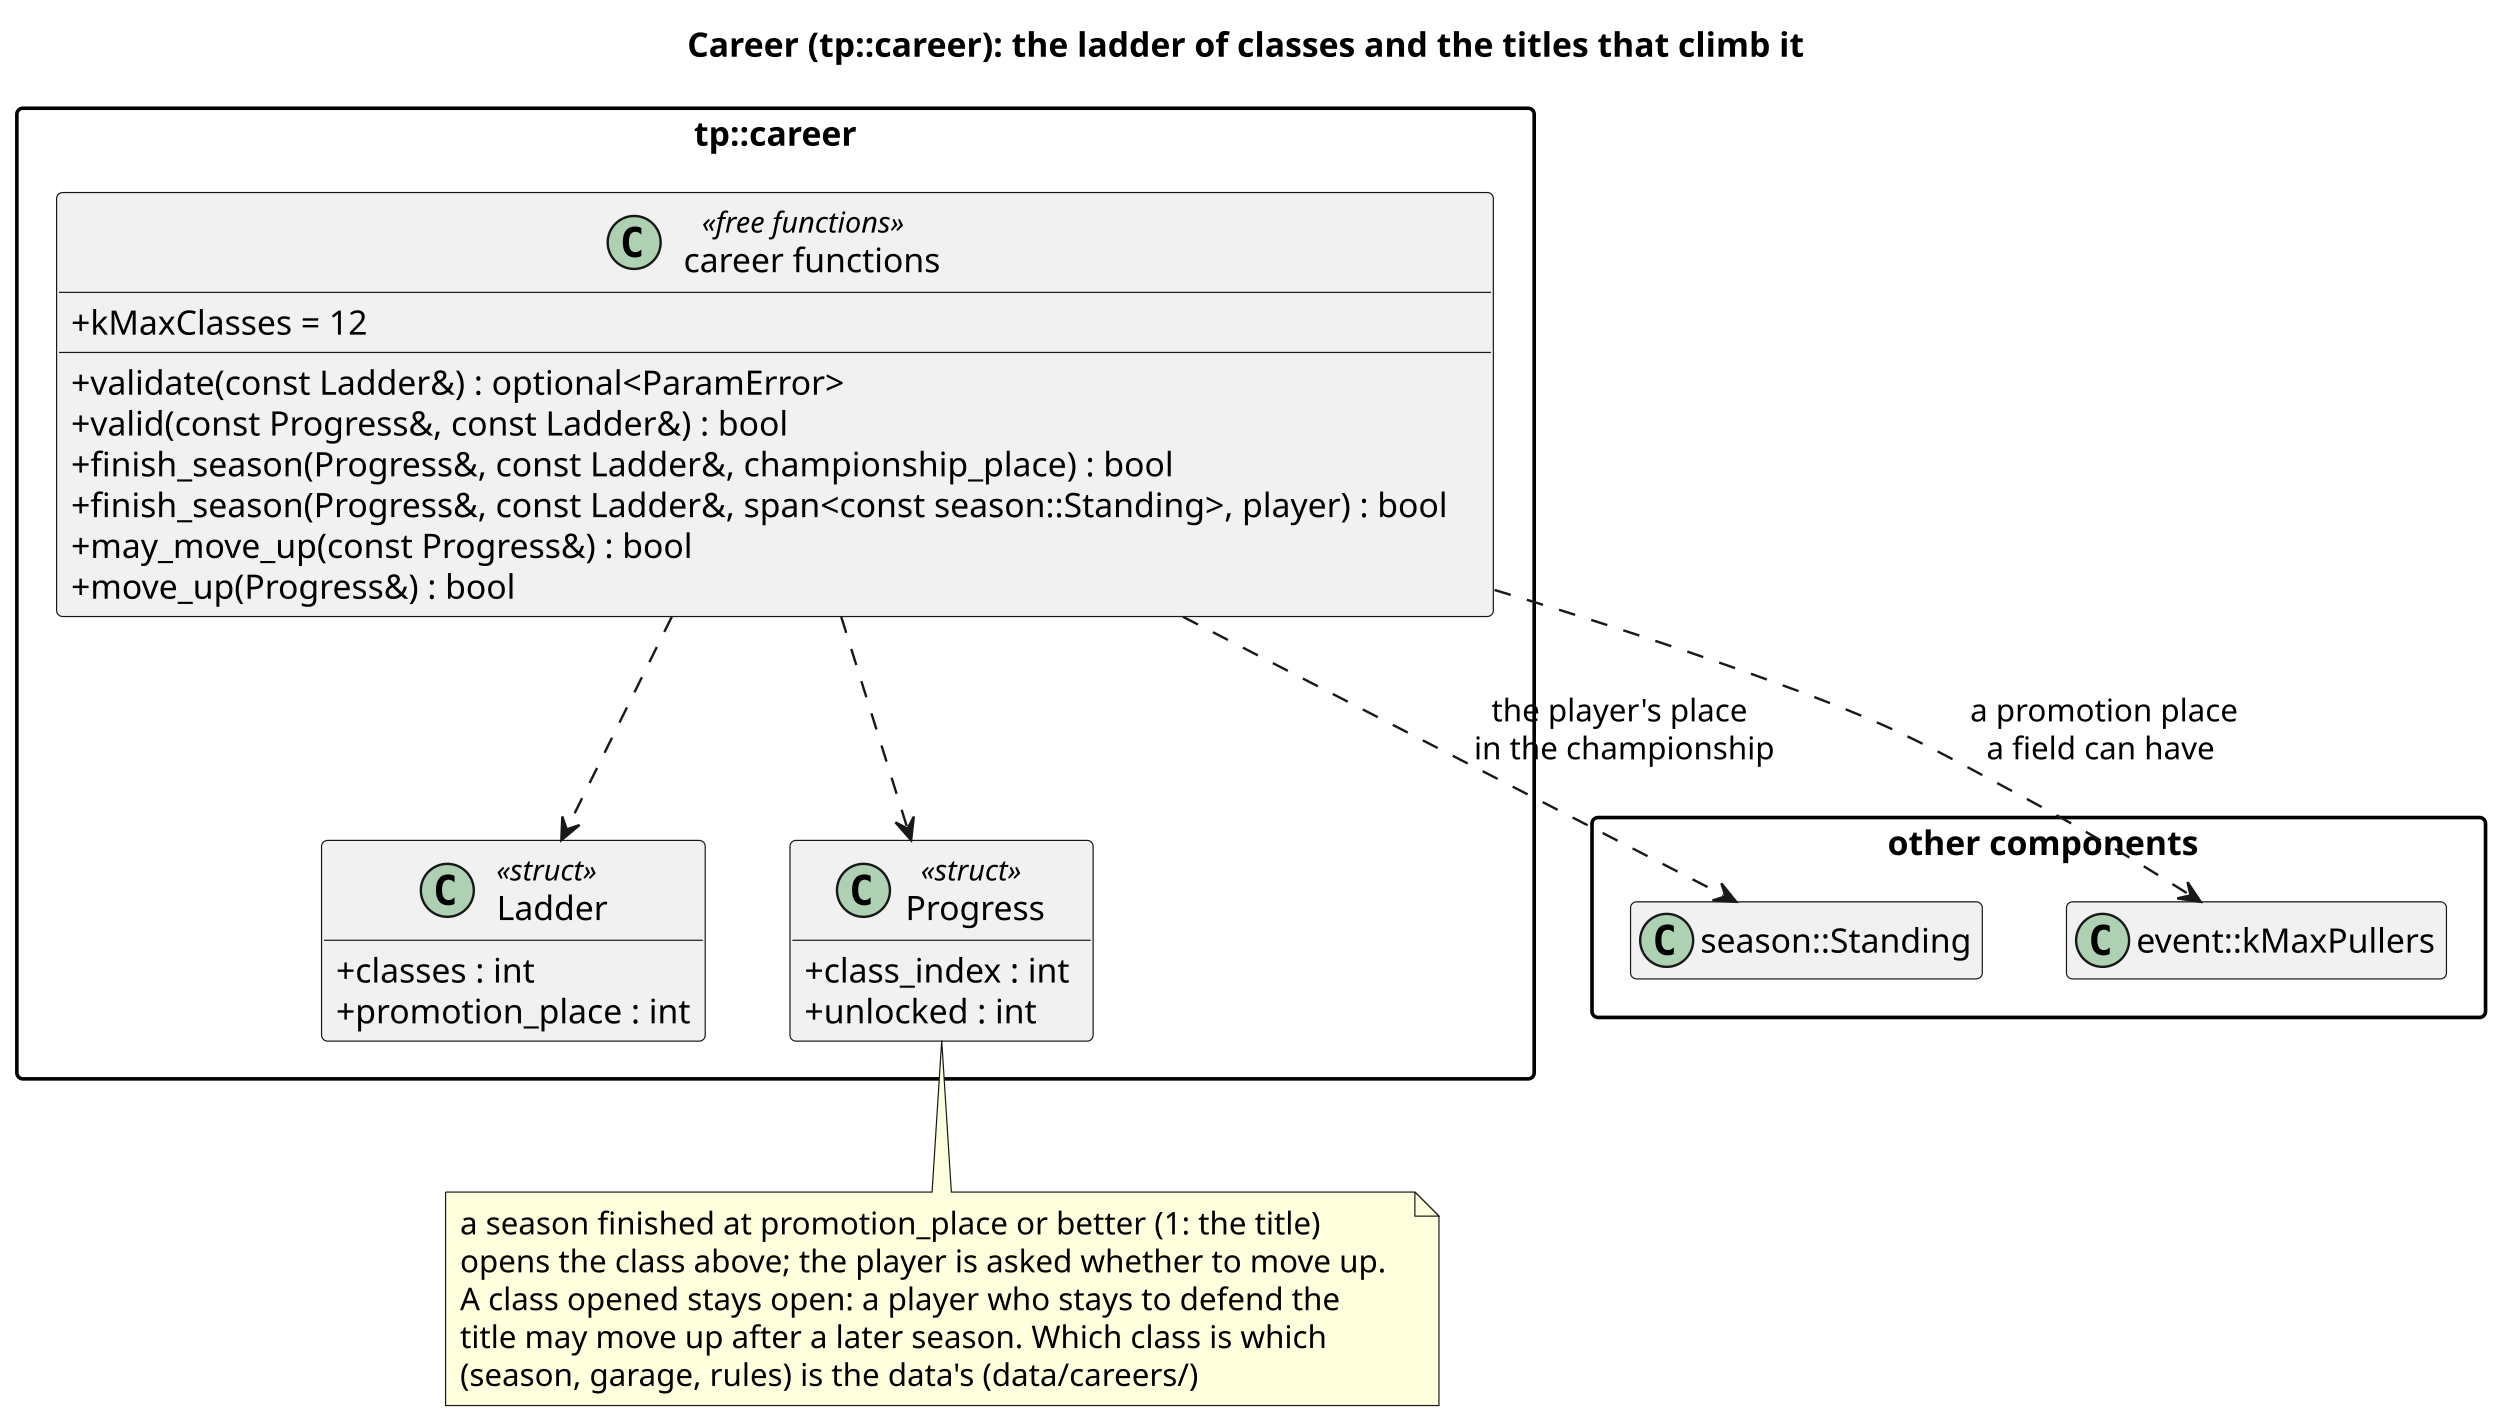
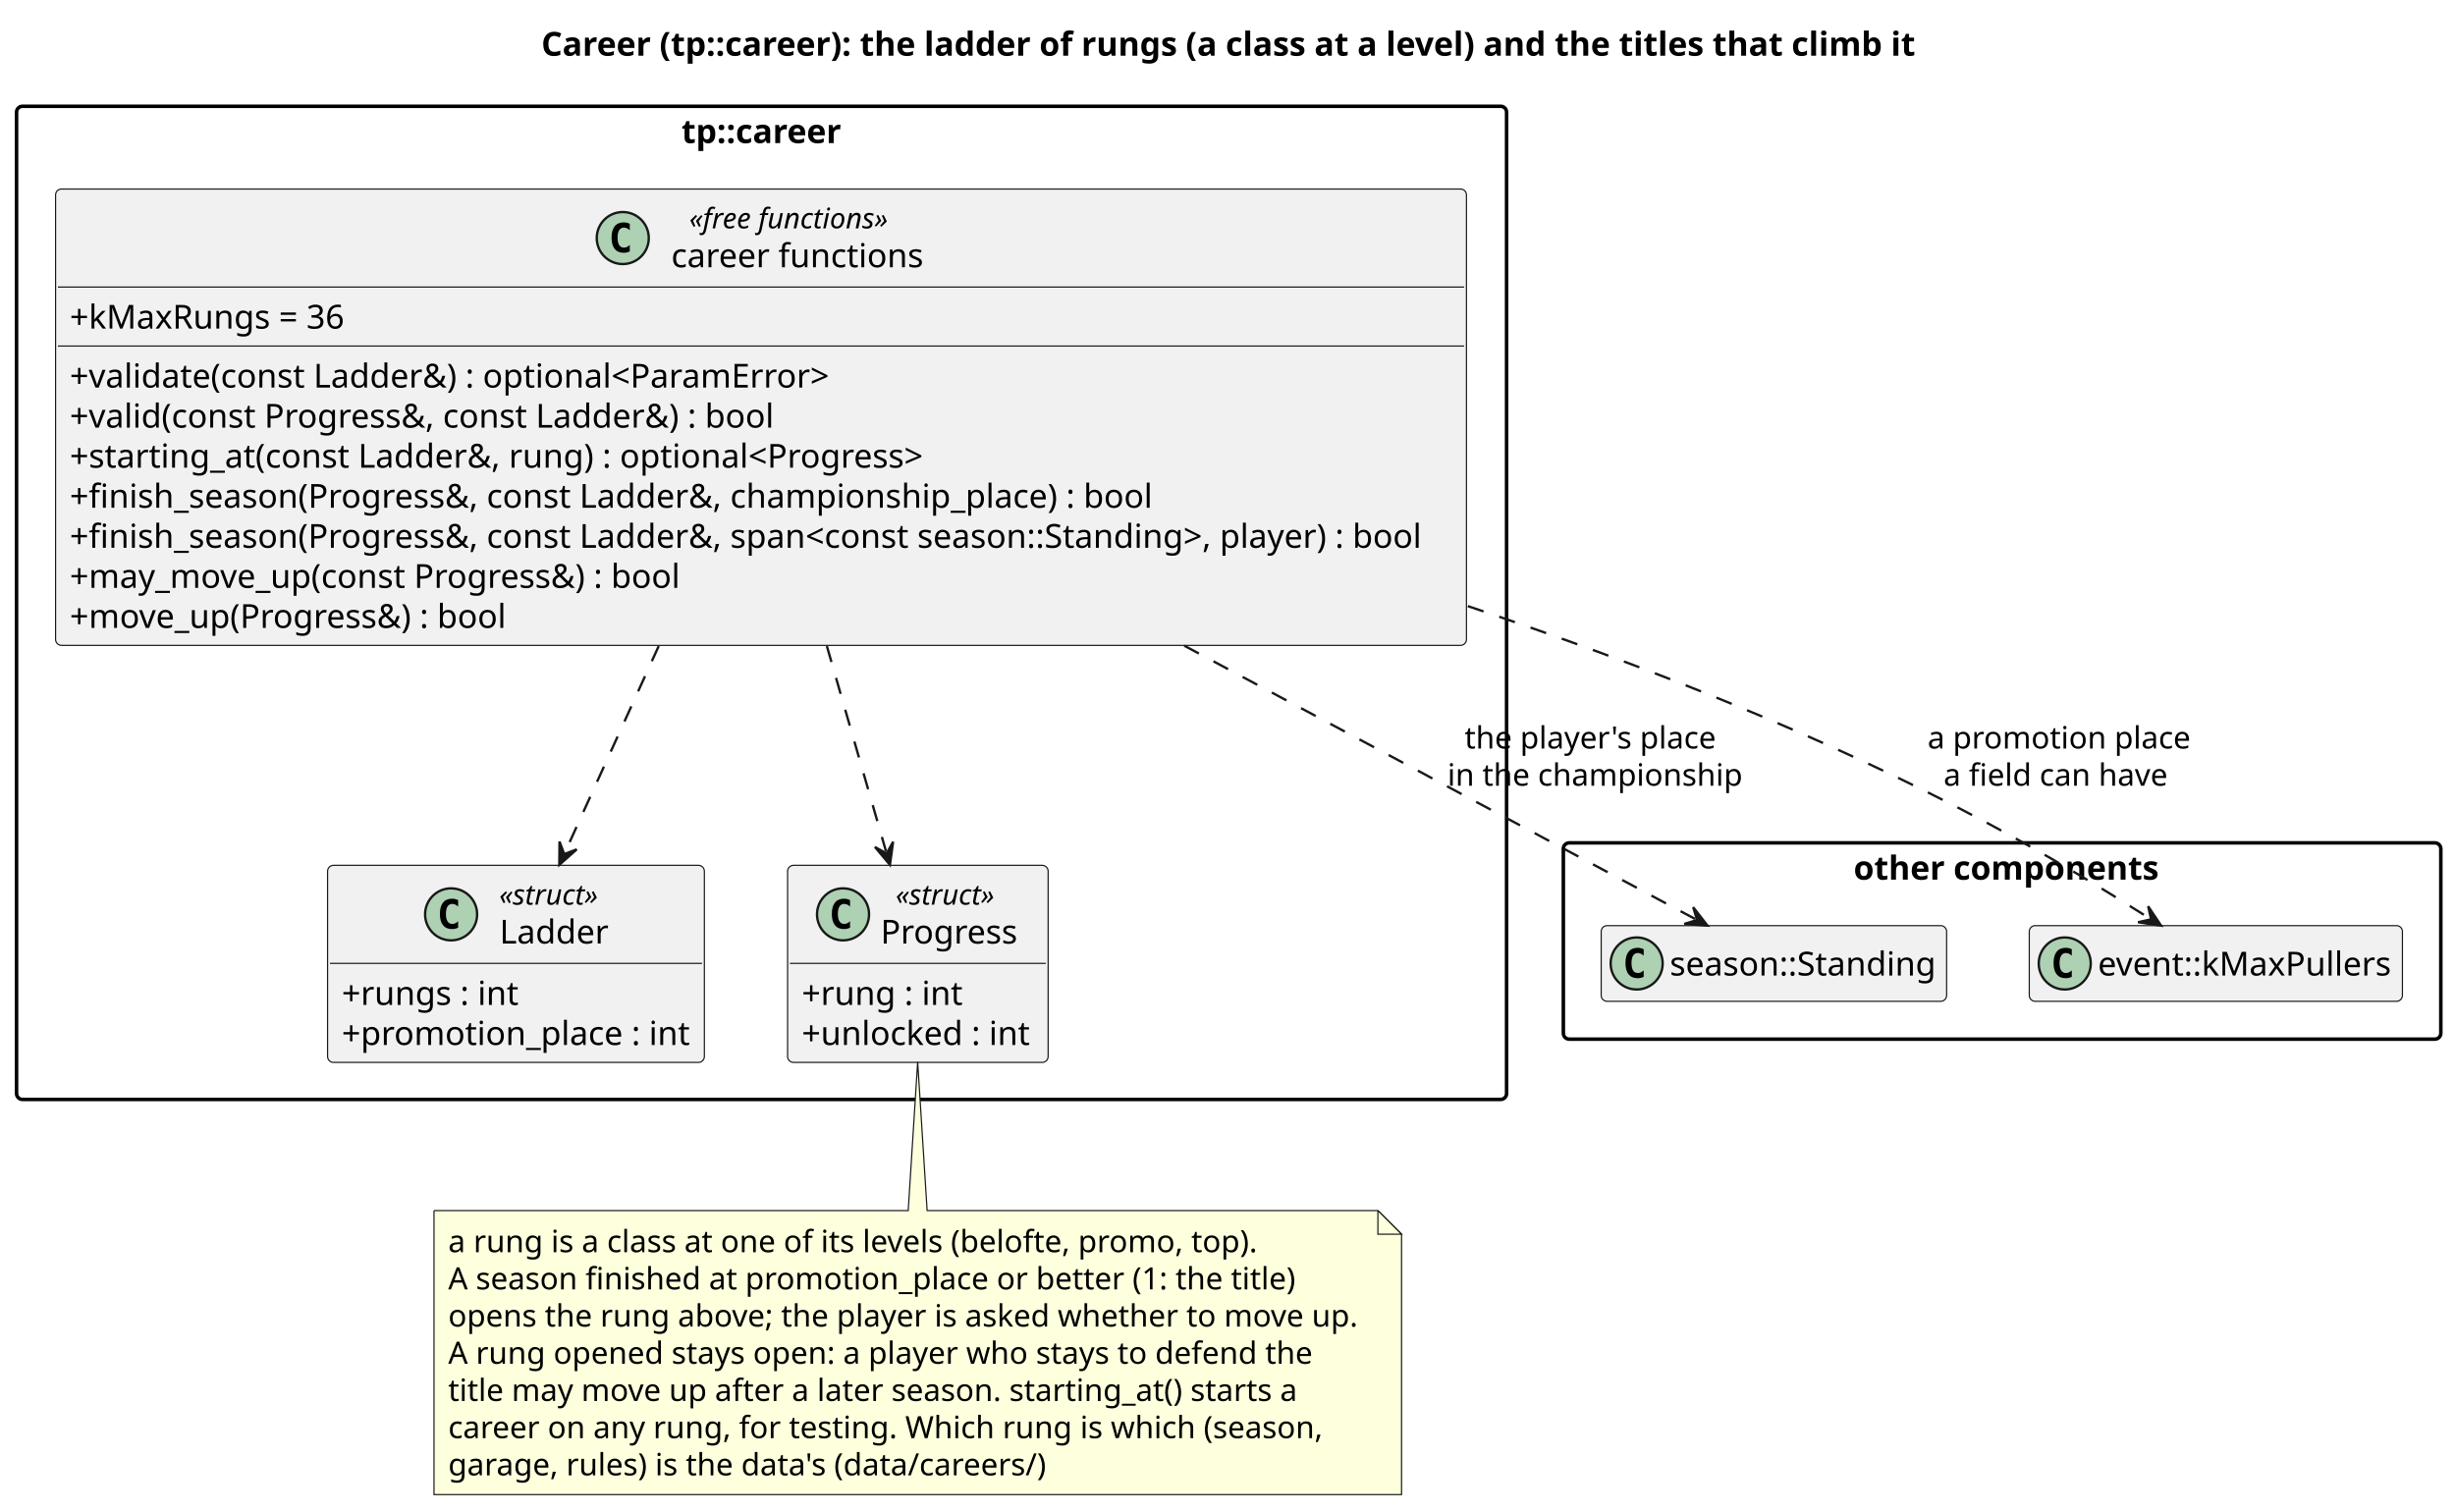
- <svg xmlns="http://www.w3.org/2000/svg" contentStyleType="text/css" height="590px" preserveAspectRatio="none" style="width:1038px;height:590px;background:#FFFFFF;" version="1.1" viewBox="0 0 1038 590" width="1038px" zoomAndPan="magnify">
+ <svg xmlns="http://www.w3.org/2000/svg" contentStyleType="text/css" height="639px" preserveAspectRatio="none" style="width:1038px;height:639px;background:#FFFFFF;" version="1.1" viewBox="0 0 1038 639" width="1038px" zoomAndPan="magnify">
  <defs />
  <g>
-     <text fill="#000000" font-family="sans-serif" font-size="14" font-weight="bold" lengthAdjust="spacing" textLength="453.312" x="285.344" y="23.562">Career (tp::career): the ladder of classes and the titles that climb it</text>
+     <text fill="#000000" font-family="sans-serif" font-size="14" font-weight="bold" lengthAdjust="spacing" textLength="566.255" x="228.873" y="23.562">Career (tp::career): the ladder of rungs (a class at a level) and the titles that climb it</text>
    <g id="cluster_other components">
-       <rect fill="none" height="83" rx="2.5" ry="2.5" style="stroke:#000000;stroke-width:1.5;" width="371" x="661" y="339.44" />
-       <text fill="#000000" font-family="sans-serif" font-size="14" font-weight="bold" lengthAdjust="spacing" textLength="125.535" x="783.732" y="355.002">other components</text>
+       <rect fill="none" height="83" rx="2.5" ry="2.5" style="stroke:#000000;stroke-width:1.5;" width="371" x="661" y="356.44" />
+       <text fill="#000000" font-family="sans-serif" font-size="14" font-weight="bold" lengthAdjust="spacing" textLength="125.535" x="783.732" y="372.002">other components</text>
    </g>
    <g id="cluster_tp::career">
-       <rect fill="none" height="403" rx="2.5" ry="2.5" style="stroke:#000000;stroke-width:1.5;" width="630" x="7" y="44.94" />
+       <rect fill="none" height="420" rx="2.5" ry="2.5" style="stroke:#000000;stroke-width:1.5;" width="630" x="7" y="44.94" />
      <text fill="#000000" font-family="sans-serif" font-size="14" font-weight="bold" lengthAdjust="spacing" textLength="67.751" x="288.125" y="60.502">tp::career</text>
    </g>
    <g id="elem_SeasonStanding">
-       <rect codeLine="7" fill="#F1F1F1" height="32" id="SeasonStanding" rx="2.5" ry="2.5" style="stroke:#181818;stroke-width:0.5;" width="146.051" x="677" y="374.44" />
-       <ellipse cx="692" cy="390.44" fill="#ADD1B2" rx="11" ry="11" style="stroke:#181818;stroke-width:1.0;" />
-       <path d="M694.969,396.08 Q694.391,396.377 693.75,396.518 Q693.109,396.674 692.406,396.674 Q689.906,396.674 688.578,395.033 Q687.266,393.377 687.266,390.252 Q687.266,387.127 688.578,385.471 Q689.906,383.815 692.406,383.815 Q693.109,383.815 693.75,383.971 Q694.406,384.127 694.969,384.424 L694.969,387.143 Q694.344,386.565 693.75,386.299 Q693.156,386.018 692.531,386.018 Q691.188,386.018 690.5,387.096 Q689.812,388.158 689.812,390.252 Q689.812,392.346 690.5,393.424 Q691.188,394.486 692.531,394.486 Q693.156,394.486 693.75,394.221 Q694.344,393.94 694.969,393.361 L694.969,396.08 Z " fill="#000000" />
-       <text fill="#000000" font-family="sans-serif" font-size="14" lengthAdjust="spacing" textLength="114.051" x="706" y="395.532">season::Standing</text>
+       <rect codeLine="7" fill="#F1F1F1" height="32" id="SeasonStanding" rx="2.5" ry="2.5" style="stroke:#181818;stroke-width:0.5;" width="146.051" x="677" y="391.44" />
+       <ellipse cx="692" cy="407.44" fill="#ADD1B2" rx="11" ry="11" style="stroke:#181818;stroke-width:1.0;" />
+       <path d="M694.969,413.08 Q694.391,413.377 693.75,413.518 Q693.109,413.674 692.406,413.674 Q689.906,413.674 688.578,412.033 Q687.266,410.377 687.266,407.252 Q687.266,404.127 688.578,402.471 Q689.906,400.815 692.406,400.815 Q693.109,400.815 693.75,400.971 Q694.406,401.127 694.969,401.424 L694.969,404.143 Q694.344,403.565 693.75,403.299 Q693.156,403.018 692.531,403.018 Q691.188,403.018 690.5,404.096 Q689.812,405.158 689.812,407.252 Q689.812,409.346 690.5,410.424 Q691.188,411.486 692.531,411.486 Q693.156,411.486 693.75,411.221 Q694.344,410.94 694.969,410.361 L694.969,413.08 Z " fill="#000000" />
+       <text fill="#000000" font-family="sans-serif" font-size="14" lengthAdjust="spacing" textLength="114.051" x="706" y="412.532">season::Standing</text>
    </g>
    <g id="elem_MaxPullers">
-       <rect codeLine="8" fill="#F1F1F1" height="32" id="MaxPullers" rx="2.5" ry="2.5" style="stroke:#181818;stroke-width:0.5;" width="157.768" x="858" y="374.44" />
-       <ellipse cx="873" cy="390.44" fill="#ADD1B2" rx="11" ry="11" style="stroke:#181818;stroke-width:1.0;" />
-       <path d="M875.969,396.08 Q875.391,396.377 874.75,396.518 Q874.109,396.674 873.406,396.674 Q870.906,396.674 869.578,395.033 Q868.266,393.377 868.266,390.252 Q868.266,387.127 869.578,385.471 Q870.906,383.815 873.406,383.815 Q874.109,383.815 874.75,383.971 Q875.406,384.127 875.969,384.424 L875.969,387.143 Q875.344,386.565 874.75,386.299 Q874.156,386.018 873.531,386.018 Q872.188,386.018 871.5,387.096 Q870.812,388.158 870.812,390.252 Q870.812,392.346 871.5,393.424 Q872.188,394.486 873.531,394.486 Q874.156,394.486 874.75,394.221 Q875.344,393.94 875.969,393.361 L875.969,396.08 Z " fill="#000000" />
-       <text fill="#000000" font-family="sans-serif" font-size="14" lengthAdjust="spacing" textLength="125.768" x="887" y="395.532">event::kMaxPullers</text>
+       <rect codeLine="8" fill="#F1F1F1" height="32" id="MaxPullers" rx="2.5" ry="2.5" style="stroke:#181818;stroke-width:0.5;" width="157.768" x="858" y="391.44" />
+       <ellipse cx="873" cy="407.44" fill="#ADD1B2" rx="11" ry="11" style="stroke:#181818;stroke-width:1.0;" />
+       <path d="M875.969,413.08 Q875.391,413.377 874.75,413.518 Q874.109,413.674 873.406,413.674 Q870.906,413.674 869.578,412.033 Q868.266,410.377 868.266,407.252 Q868.266,404.127 869.578,402.471 Q870.906,400.815 873.406,400.815 Q874.109,400.815 874.75,400.971 Q875.406,401.127 875.969,401.424 L875.969,404.143 Q875.344,403.565 874.75,403.299 Q874.156,403.018 873.531,403.018 Q872.188,403.018 871.5,404.096 Q870.812,405.158 870.812,407.252 Q870.812,409.346 871.5,410.424 Q872.188,411.486 873.531,411.486 Q874.156,411.486 874.75,411.221 Q875.344,410.94 875.969,410.361 L875.969,413.08 Z " fill="#000000" />
+       <text fill="#000000" font-family="sans-serif" font-size="14" lengthAdjust="spacing" textLength="125.768" x="887" y="412.532">event::kMaxPullers</text>
    </g>
    <g id="elem_Ladder">
-       <rect codeLine="12" fill="#F1F1F1" height="83.338" id="Ladder" rx="2.5" ry="2.5" style="stroke:#181818;stroke-width:0.5;" width="159.315" x="133.5" y="348.94" />
-       <ellipse cx="185.73" cy="369.669" fill="#ADD1B2" rx="11" ry="11" style="stroke:#181818;stroke-width:1.0;" />
-       <path d="M188.699,375.31 Q188.121,375.606 187.48,375.747 Q186.839,375.903 186.136,375.903 Q183.636,375.903 182.308,374.263 Q180.996,372.606 180.996,369.481 Q180.996,366.356 182.308,364.7 Q183.636,363.044 186.136,363.044 Q186.839,363.044 187.48,363.2 Q188.136,363.356 188.699,363.653 L188.699,366.372 Q188.074,365.794 187.48,365.528 Q186.886,365.247 186.261,365.247 Q184.917,365.247 184.23,366.325 Q183.542,367.388 183.542,369.481 Q183.542,371.575 184.23,372.653 Q184.917,373.716 186.261,373.716 Q186.886,373.716 187.48,373.45 Q188.074,373.169 188.699,372.591 L188.699,375.31 Z " fill="#000000" />
-       <text fill="#000000" font-family="sans-serif" font-size="12" font-style="italic" lengthAdjust="spacing" textLength="46.676" x="206.069" y="365.565">«struct»</text>
-       <text fill="#000000" font-family="sans-serif" font-size="14" lengthAdjust="spacing" textLength="46.355" x="206.23" y="382.022">Ladder</text>
-       <line style="stroke:#181818;stroke-width:0.5;" x1="134.5" x2="291.815" y1="390.398" y2="390.398" />
-       <text fill="#000000" font-family="sans-serif" font-size="14" lengthAdjust="spacing" textLength="86.994" x="139.5" y="407.961">+classes : int</text>
-       <text fill="#000000" font-family="sans-serif" font-size="14" lengthAdjust="spacing" textLength="147.315" x="139.5" y="424.9">+promotion_place : int</text>
+       <rect codeLine="12" fill="#F1F1F1" height="83.338" id="Ladder" rx="2.5" ry="2.5" style="stroke:#181818;stroke-width:0.5;" width="159.315" x="138.5" y="365.94" />
+       <ellipse cx="190.73" cy="386.669" fill="#ADD1B2" rx="11" ry="11" style="stroke:#181818;stroke-width:1.0;" />
+       <path d="M193.699,392.31 Q193.121,392.606 192.48,392.747 Q191.839,392.903 191.136,392.903 Q188.636,392.903 187.308,391.263 Q185.996,389.606 185.996,386.481 Q185.996,383.356 187.308,381.7 Q188.636,380.044 191.136,380.044 Q191.839,380.044 192.48,380.2 Q193.136,380.356 193.699,380.653 L193.699,383.372 Q193.074,382.794 192.48,382.528 Q191.886,382.247 191.261,382.247 Q189.917,382.247 189.23,383.325 Q188.542,384.388 188.542,386.481 Q188.542,388.575 189.23,389.653 Q189.917,390.716 191.261,390.716 Q191.886,390.716 192.48,390.45 Q193.074,390.169 193.699,389.591 L193.699,392.31 Z " fill="#000000" />
+       <text fill="#000000" font-family="sans-serif" font-size="12" font-style="italic" lengthAdjust="spacing" textLength="46.676" x="211.069" y="382.565">«struct»</text>
+       <text fill="#000000" font-family="sans-serif" font-size="14" lengthAdjust="spacing" textLength="46.355" x="211.23" y="399.022">Ladder</text>
+       <line style="stroke:#181818;stroke-width:0.5;" x1="139.5" x2="296.815" y1="407.398" y2="407.398" />
+       <text fill="#000000" font-family="sans-serif" font-size="14" lengthAdjust="spacing" textLength="75.209" x="144.5" y="424.961">+rungs : int</text>
+       <text fill="#000000" font-family="sans-serif" font-size="14" lengthAdjust="spacing" textLength="147.315" x="144.5" y="441.9">+promotion_place : int</text>
    </g>
    <g id="elem_Progress">
-       <rect codeLine="16" fill="#F1F1F1" height="83.338" id="Progress" rx="2.5" ry="2.5" style="stroke:#181818;stroke-width:0.5;" width="125.866" x="328" y="348.94" />
-       <ellipse cx="358.508" cy="369.669" fill="#ADD1B2" rx="11" ry="11" style="stroke:#181818;stroke-width:1.0;" />
-       <path d="M361.477,375.31 Q360.899,375.606 360.258,375.747 Q359.617,375.903 358.914,375.903 Q356.414,375.903 355.086,374.263 Q353.774,372.606 353.774,369.481 Q353.774,366.356 355.086,364.7 Q356.414,363.044 358.914,363.044 Q359.617,363.044 360.258,363.2 Q360.914,363.356 361.477,363.653 L361.477,366.372 Q360.852,365.794 360.258,365.528 Q359.664,365.247 359.039,365.247 Q357.695,365.247 357.008,366.325 Q356.32,367.388 356.32,369.481 Q356.32,371.575 357.008,372.653 Q357.695,373.716 359.039,373.716 Q359.664,373.716 360.258,373.45 Q360.852,373.169 361.477,372.591 L361.477,375.31 Z " fill="#000000" />
-       <text fill="#000000" font-family="sans-serif" font-size="12" font-style="italic" lengthAdjust="spacing" textLength="46.676" x="382.318" y="365.565">«struct»</text>
-       <text fill="#000000" font-family="sans-serif" font-size="14" lengthAdjust="spacing" textLength="59.404" x="375.954" y="382.022">Progress</text>
-       <line style="stroke:#181818;stroke-width:0.5;" x1="329" x2="452.866" y1="390.398" y2="390.398" />
-       <text fill="#000000" font-family="sans-serif" font-size="14" lengthAdjust="spacing" textLength="113.866" x="334" y="407.961">+class_index : int</text>
-       <text fill="#000000" font-family="sans-serif" font-size="14" lengthAdjust="spacing" textLength="98.164" x="334" y="424.9">+unlocked : int</text>
+       <rect codeLine="16" fill="#F1F1F1" height="83.338" id="Progress" rx="2.5" ry="2.5" style="stroke:#181818;stroke-width:0.5;" width="110.164" x="333" y="365.94" />
+       <ellipse cx="356.442" cy="386.669" fill="#ADD1B2" rx="11" ry="11" style="stroke:#181818;stroke-width:1.0;" />
+       <path d="M359.411,392.31 Q358.832,392.606 358.192,392.747 Q357.551,392.903 356.848,392.903 Q354.348,392.903 353.02,391.263 Q351.707,389.606 351.707,386.481 Q351.707,383.356 353.02,381.7 Q354.348,380.044 356.848,380.044 Q357.551,380.044 358.192,380.2 Q358.848,380.356 359.411,380.653 L359.411,383.372 Q358.786,382.794 358.192,382.528 Q357.598,382.247 356.973,382.247 Q355.629,382.247 354.942,383.325 Q354.254,384.388 354.254,386.481 Q354.254,388.575 354.942,389.653 Q355.629,390.716 356.973,390.716 Q357.598,390.716 358.192,390.45 Q358.786,390.169 359.411,389.591 L359.411,392.31 Z " fill="#000000" />
+       <text fill="#000000" font-family="sans-serif" font-size="12" font-style="italic" lengthAdjust="spacing" textLength="46.676" x="378.682" y="382.565">«struct»</text>
+       <text fill="#000000" font-family="sans-serif" font-size="14" lengthAdjust="spacing" textLength="59.404" x="372.318" y="399.022">Progress</text>
+       <line style="stroke:#181818;stroke-width:0.5;" x1="334" x2="442.164" y1="407.398" y2="407.398" />
+       <text fill="#000000" font-family="sans-serif" font-size="14" lengthAdjust="spacing" textLength="67.819" x="339" y="424.961">+rung : int</text>
+       <text fill="#000000" font-family="sans-serif" font-size="14" lengthAdjust="spacing" textLength="98.164" x="339" y="441.9">+unlocked : int</text>
    </g>
    <g id="elem_CareerFns">
-       <rect codeLine="20" fill="#F1F1F1" height="176.035" id="CareerFns" rx="2.5" ry="2.5" style="stroke:#181818;stroke-width:0.5;" width="596.534" x="23.5" y="79.939" />
+       <rect codeLine="20" fill="#F1F1F1" height="192.975" id="CareerFns" rx="2.5" ry="2.5" style="stroke:#181818;stroke-width:0.5;" width="596.534" x="23.5" y="79.939" />
      <ellipse cx="263.308" cy="100.669" fill="#ADD1B2" rx="11" ry="11" style="stroke:#181818;stroke-width:1.0;" />
      <path d="M266.277,106.31 Q265.699,106.606 265.058,106.747 Q264.418,106.903 263.714,106.903 Q261.214,106.903 259.886,105.263 Q258.574,103.606 258.574,100.481 Q258.574,97.356 259.886,95.7 Q261.214,94.044 263.714,94.044 Q264.418,94.044 265.058,94.2 Q265.714,94.356 266.277,94.653 L266.277,97.372 Q265.652,96.794 265.058,96.528 Q264.464,96.247 263.839,96.247 Q262.496,96.247 261.808,97.325 Q261.121,98.388 261.121,100.481 Q261.121,102.575 261.808,103.653 Q262.496,104.716 263.839,104.716 Q264.464,104.716 265.058,104.45 Q265.652,104.169 266.277,103.591 L266.277,106.31 Z " fill="#000000" />
      <text fill="#000000" font-family="sans-serif" font-size="12" font-style="italic" lengthAdjust="spacing" textLength="93.188" x="291.423" y="96.564">«free functions»</text>
      <text fill="#000000" font-family="sans-serif" font-size="14" lengthAdjust="spacing" textLength="108.418" x="283.808" y="113.022">career functions</text>
      <line style="stroke:#181818;stroke-width:0.5;" x1="24.5" x2="619.034" y1="121.398" y2="121.398" />
-       <text fill="#000000" font-family="sans-serif" font-size="14" lengthAdjust="spacing" textLength="128.276" x="29.5" y="138.961">+kMaxClasses = 12</text>
+       <text fill="#000000" font-family="sans-serif" font-size="14" lengthAdjust="spacing" textLength="121.099" x="29.5" y="138.961">+kMaxRungs = 36</text>
      <line style="stroke:#181818;stroke-width:0.5;" x1="24.5" x2="619.034" y1="146.338" y2="146.338" />
      <text fill="#000000" font-family="sans-serif" font-size="14" lengthAdjust="spacing" textLength="325.213" x="29.5" y="163.9">+validate(const Ladder&amp;) : optional&lt;ParamError&gt;</text>
      <text fill="#000000" font-family="sans-serif" font-size="14" lengthAdjust="spacing" textLength="304.124" x="29.5" y="180.84">+valid(const Progress&amp;, const Ladder&amp;) : bool</text>
-       <text fill="#000000" font-family="sans-serif" font-size="14" lengthAdjust="spacing" textLength="465.227" x="29.5" y="197.779">+finish_season(Progress&amp;, const Ladder&amp;, championship_place) : bool</text>
-       <text fill="#000000" font-family="sans-serif" font-size="14" lengthAdjust="spacing" textLength="584.534" x="29.5" y="214.719">+finish_season(Progress&amp;, const Ladder&amp;, span&lt;const season::Standing&gt;, player) : bool</text>
-       <text fill="#000000" font-family="sans-serif" font-size="14" lengthAdjust="spacing" textLength="263.43" x="29.5" y="231.658">+may_move_up(const Progress&amp;) : bool</text>
-       <text fill="#000000" font-family="sans-serif" font-size="14" lengthAdjust="spacing" textLength="188.481" x="29.5" y="248.598">+move_up(Progress&amp;) : bool</text>
+       <text fill="#000000" font-family="sans-serif" font-size="14" lengthAdjust="spacing" textLength="365.244" x="29.5" y="197.779">+starting_at(const Ladder&amp;, rung) : optional&lt;Progress&gt;</text>
+       <text fill="#000000" font-family="sans-serif" font-size="14" lengthAdjust="spacing" textLength="465.227" x="29.5" y="214.719">+finish_season(Progress&amp;, const Ladder&amp;, championship_place) : bool</text>
+       <text fill="#000000" font-family="sans-serif" font-size="14" lengthAdjust="spacing" textLength="584.534" x="29.5" y="231.658">+finish_season(Progress&amp;, const Ladder&amp;, span&lt;const season::Standing&gt;, player) : bool</text>
+       <text fill="#000000" font-family="sans-serif" font-size="14" lengthAdjust="spacing" textLength="263.43" x="29.5" y="248.598">+may_move_up(const Progress&amp;) : bool</text>
+       <text fill="#000000" font-family="sans-serif" font-size="14" lengthAdjust="spacing" textLength="188.481" x="29.5" y="265.537">+move_up(Progress&amp;) : bool</text>
    </g>
    <g id="elem_GMN13">
-       <path d="M185,494.94 L185,583.587 A0,0 0 0 0 185,583.587 L597.454,583.587 A0,0 0 0 0 597.454,583.587 L597.454,504.94 L587.454,494.94 L395,494.94 L391,432 L387,494.94 L185,494.94 A0,0 0 0 0 185,494.94 " fill="#FEFFDD" style="stroke:#181818;stroke-width:0.5;" />
-       <path d="M587.454,494.94 L587.454,504.94 L597.454,504.94 L587.454,494.94 " fill="#FEFFDD" style="stroke:#181818;stroke-width:0.5;" />
-       <text fill="#000000" font-family="sans-serif" font-size="13" lengthAdjust="spacing" textLength="356.389" x="191" y="512.533">a season finished at promotion_place or better (1: the title)</text>
-       <text fill="#000000" font-family="sans-serif" font-size="13" lengthAdjust="spacing" textLength="391.454" x="191" y="528.263">opens the class above; the player is asked whether to move up.</text>
-       <text fill="#000000" font-family="sans-serif" font-size="13" lengthAdjust="spacing" textLength="374.01" x="191" y="543.992">A class opened stays open: a player who stays to defend the</text>
-       <text fill="#000000" font-family="sans-serif" font-size="13" lengthAdjust="spacing" textLength="366.399" x="191" y="559.722">title may move up after a later season. Which class is which</text>
-       <text fill="#000000" font-family="sans-serif" font-size="13" lengthAdjust="spacing" textLength="315.478" x="191" y="575.451">(season, garage, rules) is the data's (data/careers/)</text>
+       <path d="M183.5,511.94 L183.5,632.046 A0,0 0 0 0 183.5,632.046 L592.589,632.046 A0,0 0 0 0 592.589,632.046 L592.589,521.939 L582.589,511.94 L392,511.94 L388,449.029 L384,511.94 L183.5,511.94 A0,0 0 0 0 183.5,511.94 " fill="#FEFFDD" style="stroke:#181818;stroke-width:0.5;" />
+       <path d="M582.589,511.94 L582.589,521.939 L592.589,521.939 L582.589,511.94 " fill="#FEFFDD" style="stroke:#181818;stroke-width:0.5;" />
+       <text fill="#000000" font-family="sans-serif" font-size="13" lengthAdjust="spacing" textLength="349.102" x="189.5" y="529.533">a rung is a class at one of its levels (belofte, promo, top).</text>
+       <text fill="#000000" font-family="sans-serif" font-size="13" lengthAdjust="spacing" textLength="358.059" x="189.5" y="545.263">A season finished at promotion_place or better (1: the title)</text>
+       <text fill="#000000" font-family="sans-serif" font-size="13" lengthAdjust="spacing" textLength="388.089" x="189.5" y="560.992">opens the rung above; the player is asked whether to move up.</text>
+       <text fill="#000000" font-family="sans-serif" font-size="13" lengthAdjust="spacing" textLength="370.646" x="189.5" y="576.722">A rung opened stays open: a player who stays to defend the</text>
+       <text fill="#000000" font-family="sans-serif" font-size="13" lengthAdjust="spacing" textLength="360.839" x="189.5" y="592.451">title may move up after a later season. starting_at() starts a</text>
+       <text fill="#000000" font-family="sans-serif" font-size="13" lengthAdjust="spacing" textLength="375.127" x="189.5" y="608.181">career on any rung, for testing. Which rung is which (season,</text>
+       <text fill="#000000" font-family="sans-serif" font-size="13" lengthAdjust="spacing" textLength="259.257" x="189.5" y="623.91">garage, rules) is the data's (data/careers/)</text>
    </g>
    <g id="link_CareerFns_Ladder">
-       <path codeLine="29" d="M278.92,256.089 C263.09,288.11 248.579,317.471 235.729,343.461 " fill="none" id="CareerFns-to-Ladder" style="stroke:#181818;stroke-width:1.0;stroke-dasharray:7.0,7.0;" />
-       <polygon fill="#181818" points="233.07,348.839,240.644,342.545,235.286,344.357,233.473,338.999,233.07,348.839" style="stroke:#181818;stroke-width:1.0;" />
+       <path codeLine="30" d="M278.5,273.229 C263.8,305.589 250.661,334.526 238.971,360.267 " fill="none" id="CareerFns-to-Ladder" style="stroke:#181818;stroke-width:1.0;stroke-dasharray:7.0,7.0;" />
+       <polygon fill="#181818" points="236.49,365.729,243.854,359.189,238.558,361.177,236.57,355.881,236.49,365.729" style="stroke:#181818;stroke-width:1.0;" />
    </g>
    <g id="link_CareerFns_Progress">
-       <path codeLine="30" d="M349.27,256.089 C359.29,288.11 368.367,317.124 376.507,343.114 " fill="none" id="CareerFns-to-Progress" style="stroke:#181818;stroke-width:1.0;stroke-dasharray:7.0,7.0;" />
-       <polygon fill="#181818" points="378.3,348.839,379.427,339.055,376.806,344.068,371.793,341.446,378.3,348.839" style="stroke:#181818;stroke-width:1.0;" />
+       <path codeLine="31" d="M349.61,273.229 C358.93,305.589 367.188,334.224 374.608,359.964 " fill="none" id="CareerFns-to-Progress" style="stroke:#181818;stroke-width:1.0;stroke-dasharray:7.0,7.0;" />
+       <polygon fill="#181818" points="376.27,365.729,377.621,355.974,374.885,360.925,369.934,358.19,376.27,365.729" style="stroke:#181818;stroke-width:1.0;" />
    </g>
    <g id="link_CareerFns_SeasonStanding">
-       <path codeLine="32" d="M491.16,256.089 C577.38,300.51 668.437,347.411 715.547,371.691 " fill="none" id="CareerFns-to-SeasonStanding" style="stroke:#181818;stroke-width:1.0;stroke-dasharray:7.0,7.0;" />
-       <polygon fill="#181818" points="720.88,374.44,714.712,366.761,716.436,372.149,711.048,373.872,720.88,374.44" style="stroke:#181818;stroke-width:1.0;" />
-       <text fill="#000000" font-family="sans-serif" font-size="13" lengthAdjust="spacing" textLength="109.192" x="619.255" y="299.533">the player's place</text>
-       <text fill="#000000" font-family="sans-serif" font-size="13" lengthAdjust="spacing" textLength="123.703" x="612" y="315.263">in the championship</text>
+       <path codeLine="33" d="M500.72,273.06 C585.07,318.2 671.66,364.519 716.66,388.599 " fill="none" id="CareerFns-to-SeasonStanding" style="stroke:#181818;stroke-width:1.0;stroke-dasharray:7.0,7.0;" />
+       <polygon fill="#181818" points="721.95,391.43,715.902,383.656,717.542,389.07,712.128,390.71,721.95,391.43" style="stroke:#181818;stroke-width:1.0;" />
+       <text fill="#000000" font-family="sans-serif" font-size="13" lengthAdjust="spacing" textLength="109.192" x="619.255" y="316.533">the player's place</text>
+       <text fill="#000000" font-family="sans-serif" font-size="13" lengthAdjust="spacing" textLength="123.703" x="612" y="332.263">in the championship</text>
    </g>
    <g id="link_CareerFns_MaxPullers">
-       <path codeLine="33" d="M620.56,244.959 C662.37,257.56 704.52,271.32 744,285.94 C788.66,302.469 799.01,308.99 841,331.44 C866.41,345.029 889.46,359.081 908.66,371.231 " fill="none" id="CareerFns-to-MaxPullers" style="stroke:#181818;stroke-width:1.0;stroke-dasharray:7.0,7.0;" />
-       <polygon fill="#181818" points="913.73,374.44,908.264,366.247,909.505,371.766,903.986,373.007,913.73,374.44" style="stroke:#181818;stroke-width:1.0;" />
-       <text fill="#000000" font-family="sans-serif" font-size="13" lengthAdjust="spacing" textLength="110.735" x="818" y="299.533">a promotion place</text>
-       <text fill="#000000" font-family="sans-serif" font-size="13" lengthAdjust="spacing" textLength="97.195" x="824.77" y="315.263">a field can have</text>
+       <path codeLine="34" d="M620.63,256.32 C694.73,281.12 772.5,311.81 841,348.44 C866.41,362.029 889.46,376.081 908.66,388.231 " fill="none" id="CareerFns-to-MaxPullers" style="stroke:#181818;stroke-width:1.0;stroke-dasharray:7.0,7.0;" />
+       <polygon fill="#181818" points="913.73,391.44,908.264,383.247,909.505,388.766,903.986,390.007,913.73,391.44" style="stroke:#181818;stroke-width:1.0;" />
+       <text fill="#000000" font-family="sans-serif" font-size="13" lengthAdjust="spacing" textLength="110.735" x="815" y="316.533">a promotion place</text>
+       <text fill="#000000" font-family="sans-serif" font-size="13" lengthAdjust="spacing" textLength="97.195" x="821.77" y="332.263">a field can have</text>
    </g>
  </g>
</svg>
